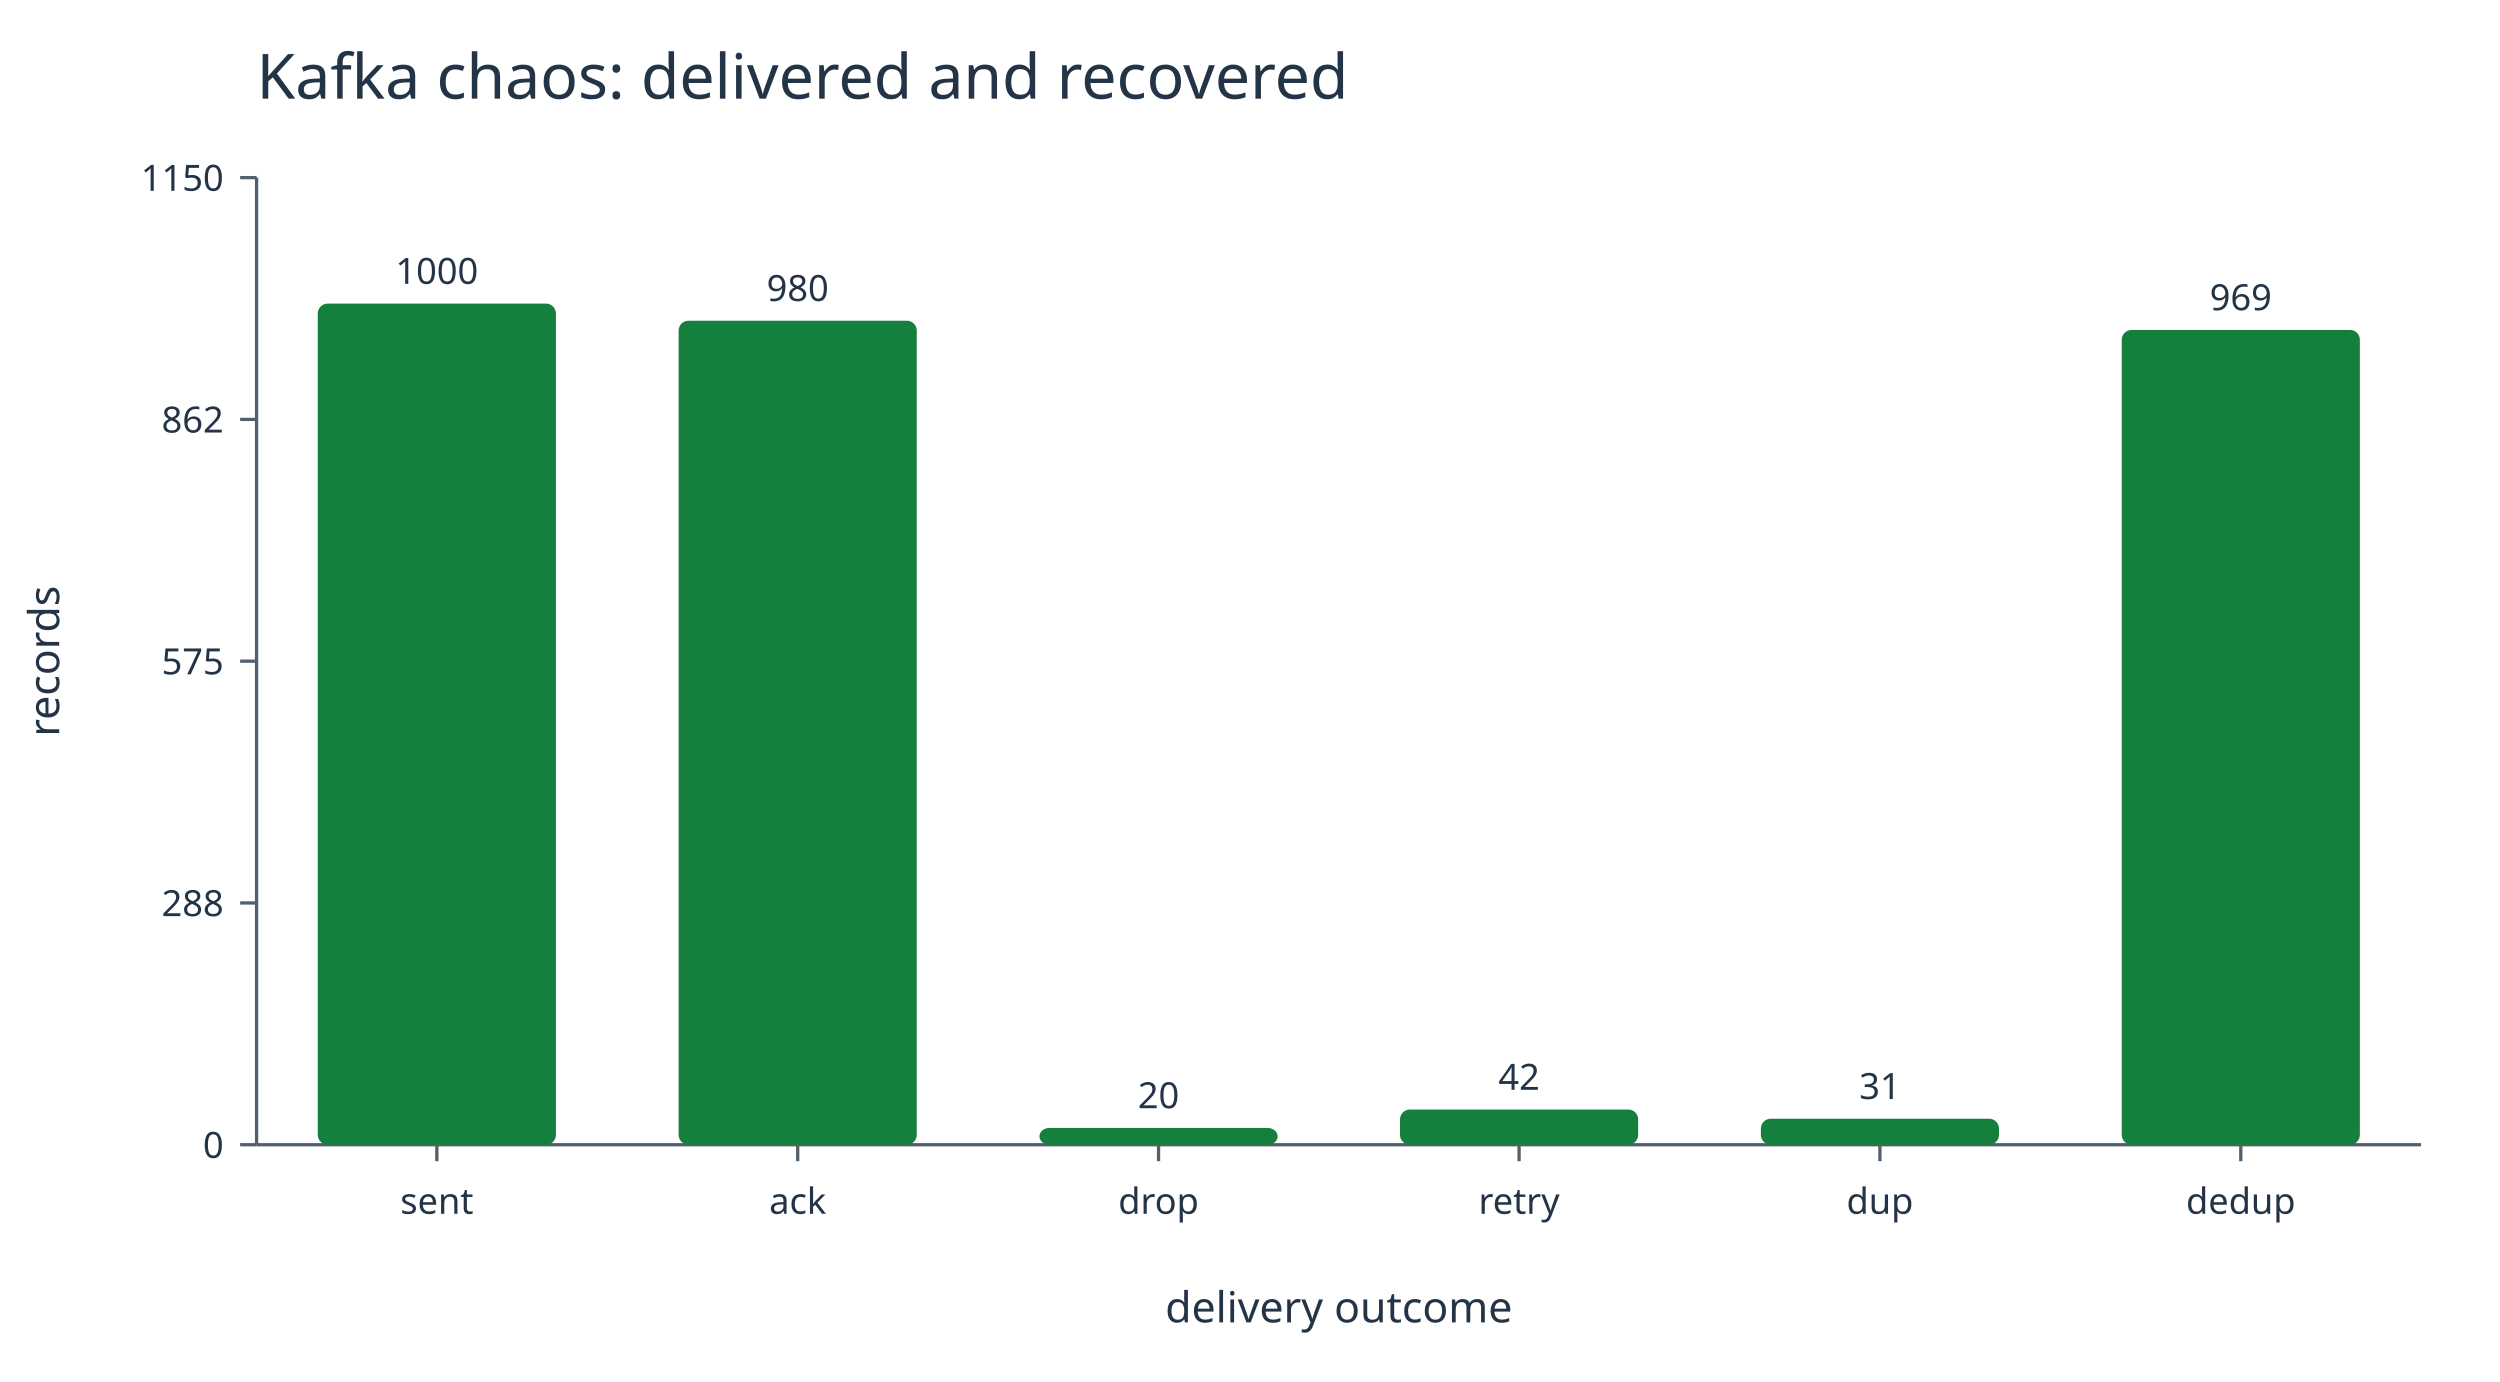
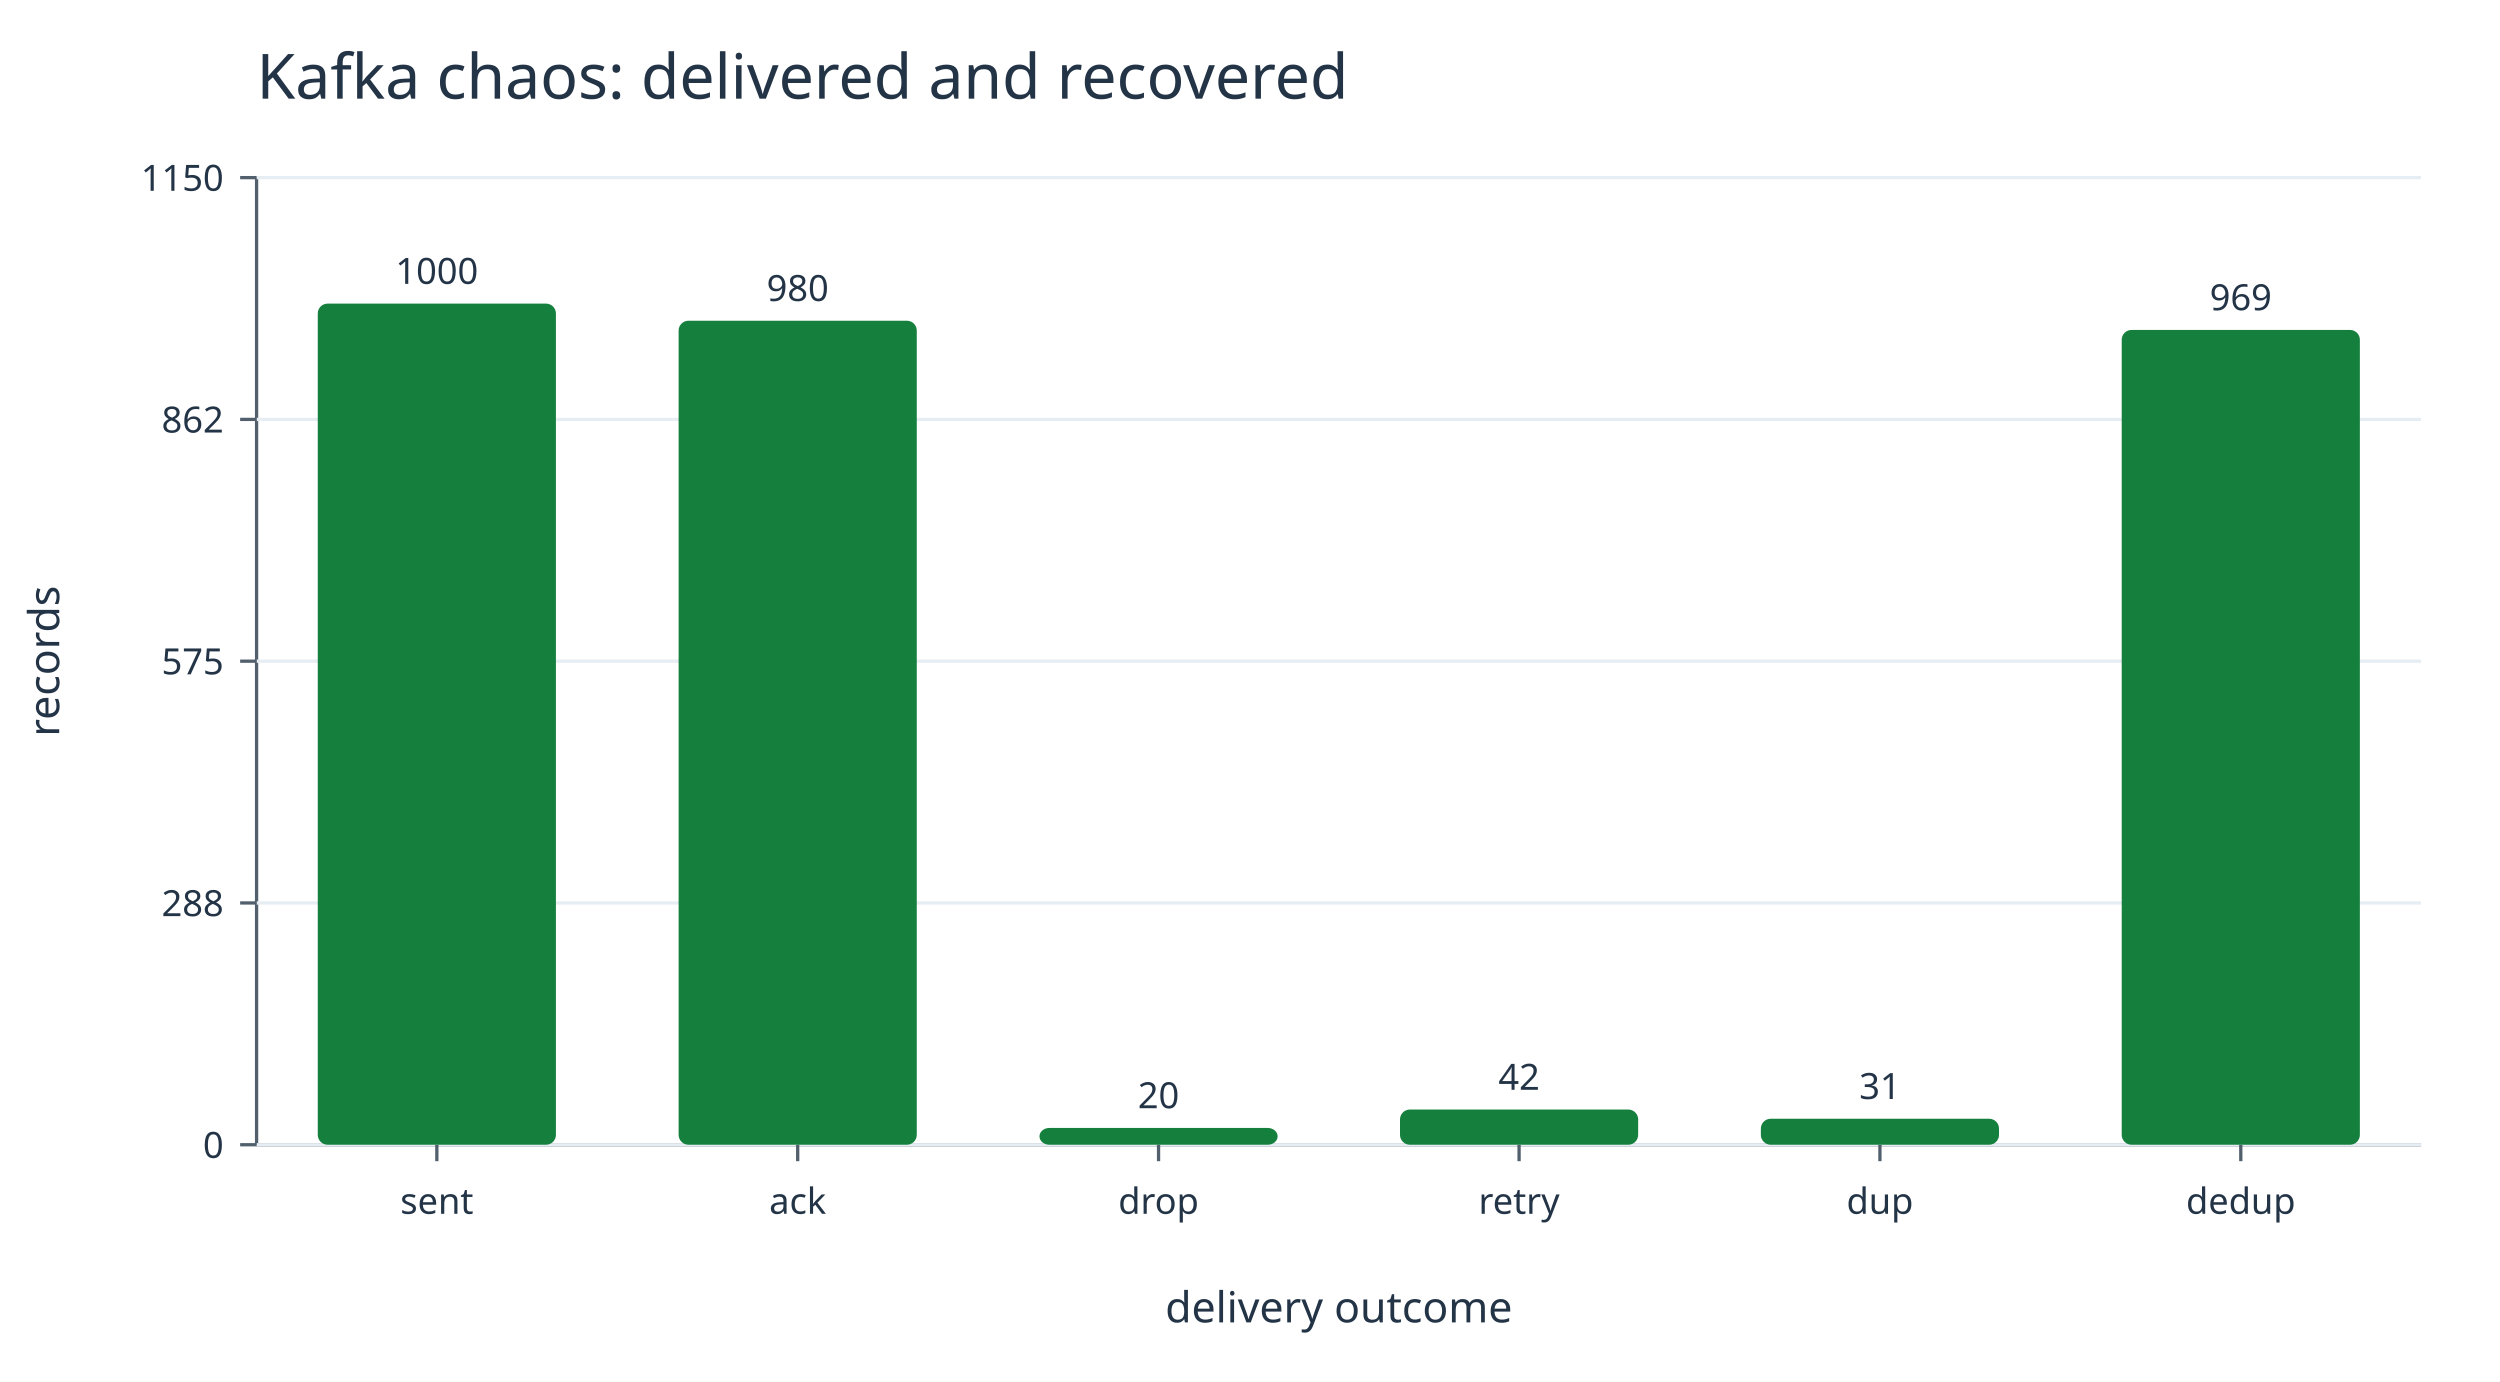
<svg xmlns="http://www.w3.org/2000/svg" viewBox="0 0 760 420">
  <rect width="100%" height="100%" fill="#ffffff" />
  <text x="78.0" y="30.0" font-family="sans-serif" font-size="19" text-anchor="start" fill="#243447">Kafka chaos: delivered and recovered</text>
  <line x1="78" y1="54" x2="78" y2="348" stroke="#52606d" />
  <line x1="78" y1="348" x2="736" y2="348" stroke="#52606d" />
  <text x="407.0" y="402.0" font-family="sans-serif" font-size="13" text-anchor="middle" fill="#243447">delivery outcome</text>
  <text x="18" y="201.0" font-family="sans-serif" font-size="13" text-anchor="middle" transform="rotate(-90 18 201.0)" fill="#243447">records</text>
+   <line x1="78" y1="348.0" x2="736" y2="348.0" stroke="#e6edf3" stroke-width="1" />
  <line x1="73" y1="348.0" x2="78" y2="348.0" stroke="#52606d" />
  <text x="68.0" y="352.0" font-family="sans-serif" font-size="11" text-anchor="end" fill="#243447">0</text>
+   <line x1="78" y1="274.5" x2="736" y2="274.5" stroke="#e6edf3" stroke-width="1" />
  <line x1="73" y1="274.5" x2="78" y2="274.5" stroke="#52606d" />
  <text x="68.0" y="278.5" font-family="sans-serif" font-size="11" text-anchor="end" fill="#243447">288</text>
+   <line x1="78" y1="201.0" x2="736" y2="201.0" stroke="#e6edf3" stroke-width="1" />
  <line x1="73" y1="201.0" x2="78" y2="201.0" stroke="#52606d" />
  <text x="68.0" y="205.0" font-family="sans-serif" font-size="11" text-anchor="end" fill="#243447">575</text>
+   <line x1="78" y1="127.5" x2="736" y2="127.5" stroke="#e6edf3" stroke-width="1" />
  <line x1="73" y1="127.5" x2="78" y2="127.5" stroke="#52606d" />
  <text x="68.0" y="131.5" font-family="sans-serif" font-size="11" text-anchor="end" fill="#243447">862</text>
+   <line x1="78" y1="54.0" x2="736" y2="54.0" stroke="#e6edf3" stroke-width="1" />
  <line x1="73" y1="54.0" x2="78" y2="54.0" stroke="#52606d" />
  <text x="68.0" y="58.0" font-family="sans-serif" font-size="11" text-anchor="end" fill="#243447">1150</text>
  <line x1="132.8" y1="348" x2="132.8" y2="353" stroke="#52606d" />
  <text x="132.8" y="369.0" font-family="sans-serif" font-size="11" text-anchor="middle" fill="#243447">sent</text>
  <line x1="242.5" y1="348" x2="242.5" y2="353" stroke="#52606d" />
  <text x="242.5" y="369.0" font-family="sans-serif" font-size="11" text-anchor="middle" fill="#243447">ack</text>
  <line x1="352.2" y1="348" x2="352.2" y2="353" stroke="#52606d" />
  <text x="352.2" y="369.0" font-family="sans-serif" font-size="11" text-anchor="middle" fill="#243447">drop</text>
  <line x1="461.8" y1="348" x2="461.8" y2="353" stroke="#52606d" />
  <text x="461.8" y="369.0" font-family="sans-serif" font-size="11" text-anchor="middle" fill="#243447">retry</text>
  <line x1="571.5" y1="348" x2="571.5" y2="353" stroke="#52606d" />
  <text x="571.5" y="369.0" font-family="sans-serif" font-size="11" text-anchor="middle" fill="#243447">dup</text>
  <line x1="681.2" y1="348" x2="681.2" y2="353" stroke="#52606d" />
  <text x="681.2" y="369.0" font-family="sans-serif" font-size="11" text-anchor="middle" fill="#243447">dedup</text>
  <rect x="96.6" y="92.3" width="72.4" height="255.7" fill="#15803d" rx="3" />
  <text x="132.8" y="86.3" font-family="sans-serif" font-size="11" text-anchor="middle" fill="#243447">1000</text>
  <rect x="206.3" y="97.5" width="72.4" height="250.5" fill="#15803d" rx="3" />
  <text x="242.5" y="91.5" font-family="sans-serif" font-size="11" text-anchor="middle" fill="#243447">980</text>
  <rect x="316.0" y="342.9" width="72.4" height="5.1" fill="#15803d" rx="3" />
  <text x="352.2" y="336.9" font-family="sans-serif" font-size="11" text-anchor="middle" fill="#243447">20</text>
  <rect x="425.6" y="337.3" width="72.4" height="10.7" fill="#15803d" rx="3" />
  <text x="461.8" y="331.3" font-family="sans-serif" font-size="11" text-anchor="middle" fill="#243447">42</text>
  <rect x="535.3" y="340.1" width="72.4" height="7.9" fill="#15803d" rx="3" />
  <text x="571.5" y="334.1" font-family="sans-serif" font-size="11" text-anchor="middle" fill="#243447">31</text>
  <rect x="645.0" y="100.3" width="72.4" height="247.7" fill="#15803d" rx="3" />
  <text x="681.2" y="94.3" font-family="sans-serif" font-size="11" text-anchor="middle" fill="#243447">969</text>
</svg>
